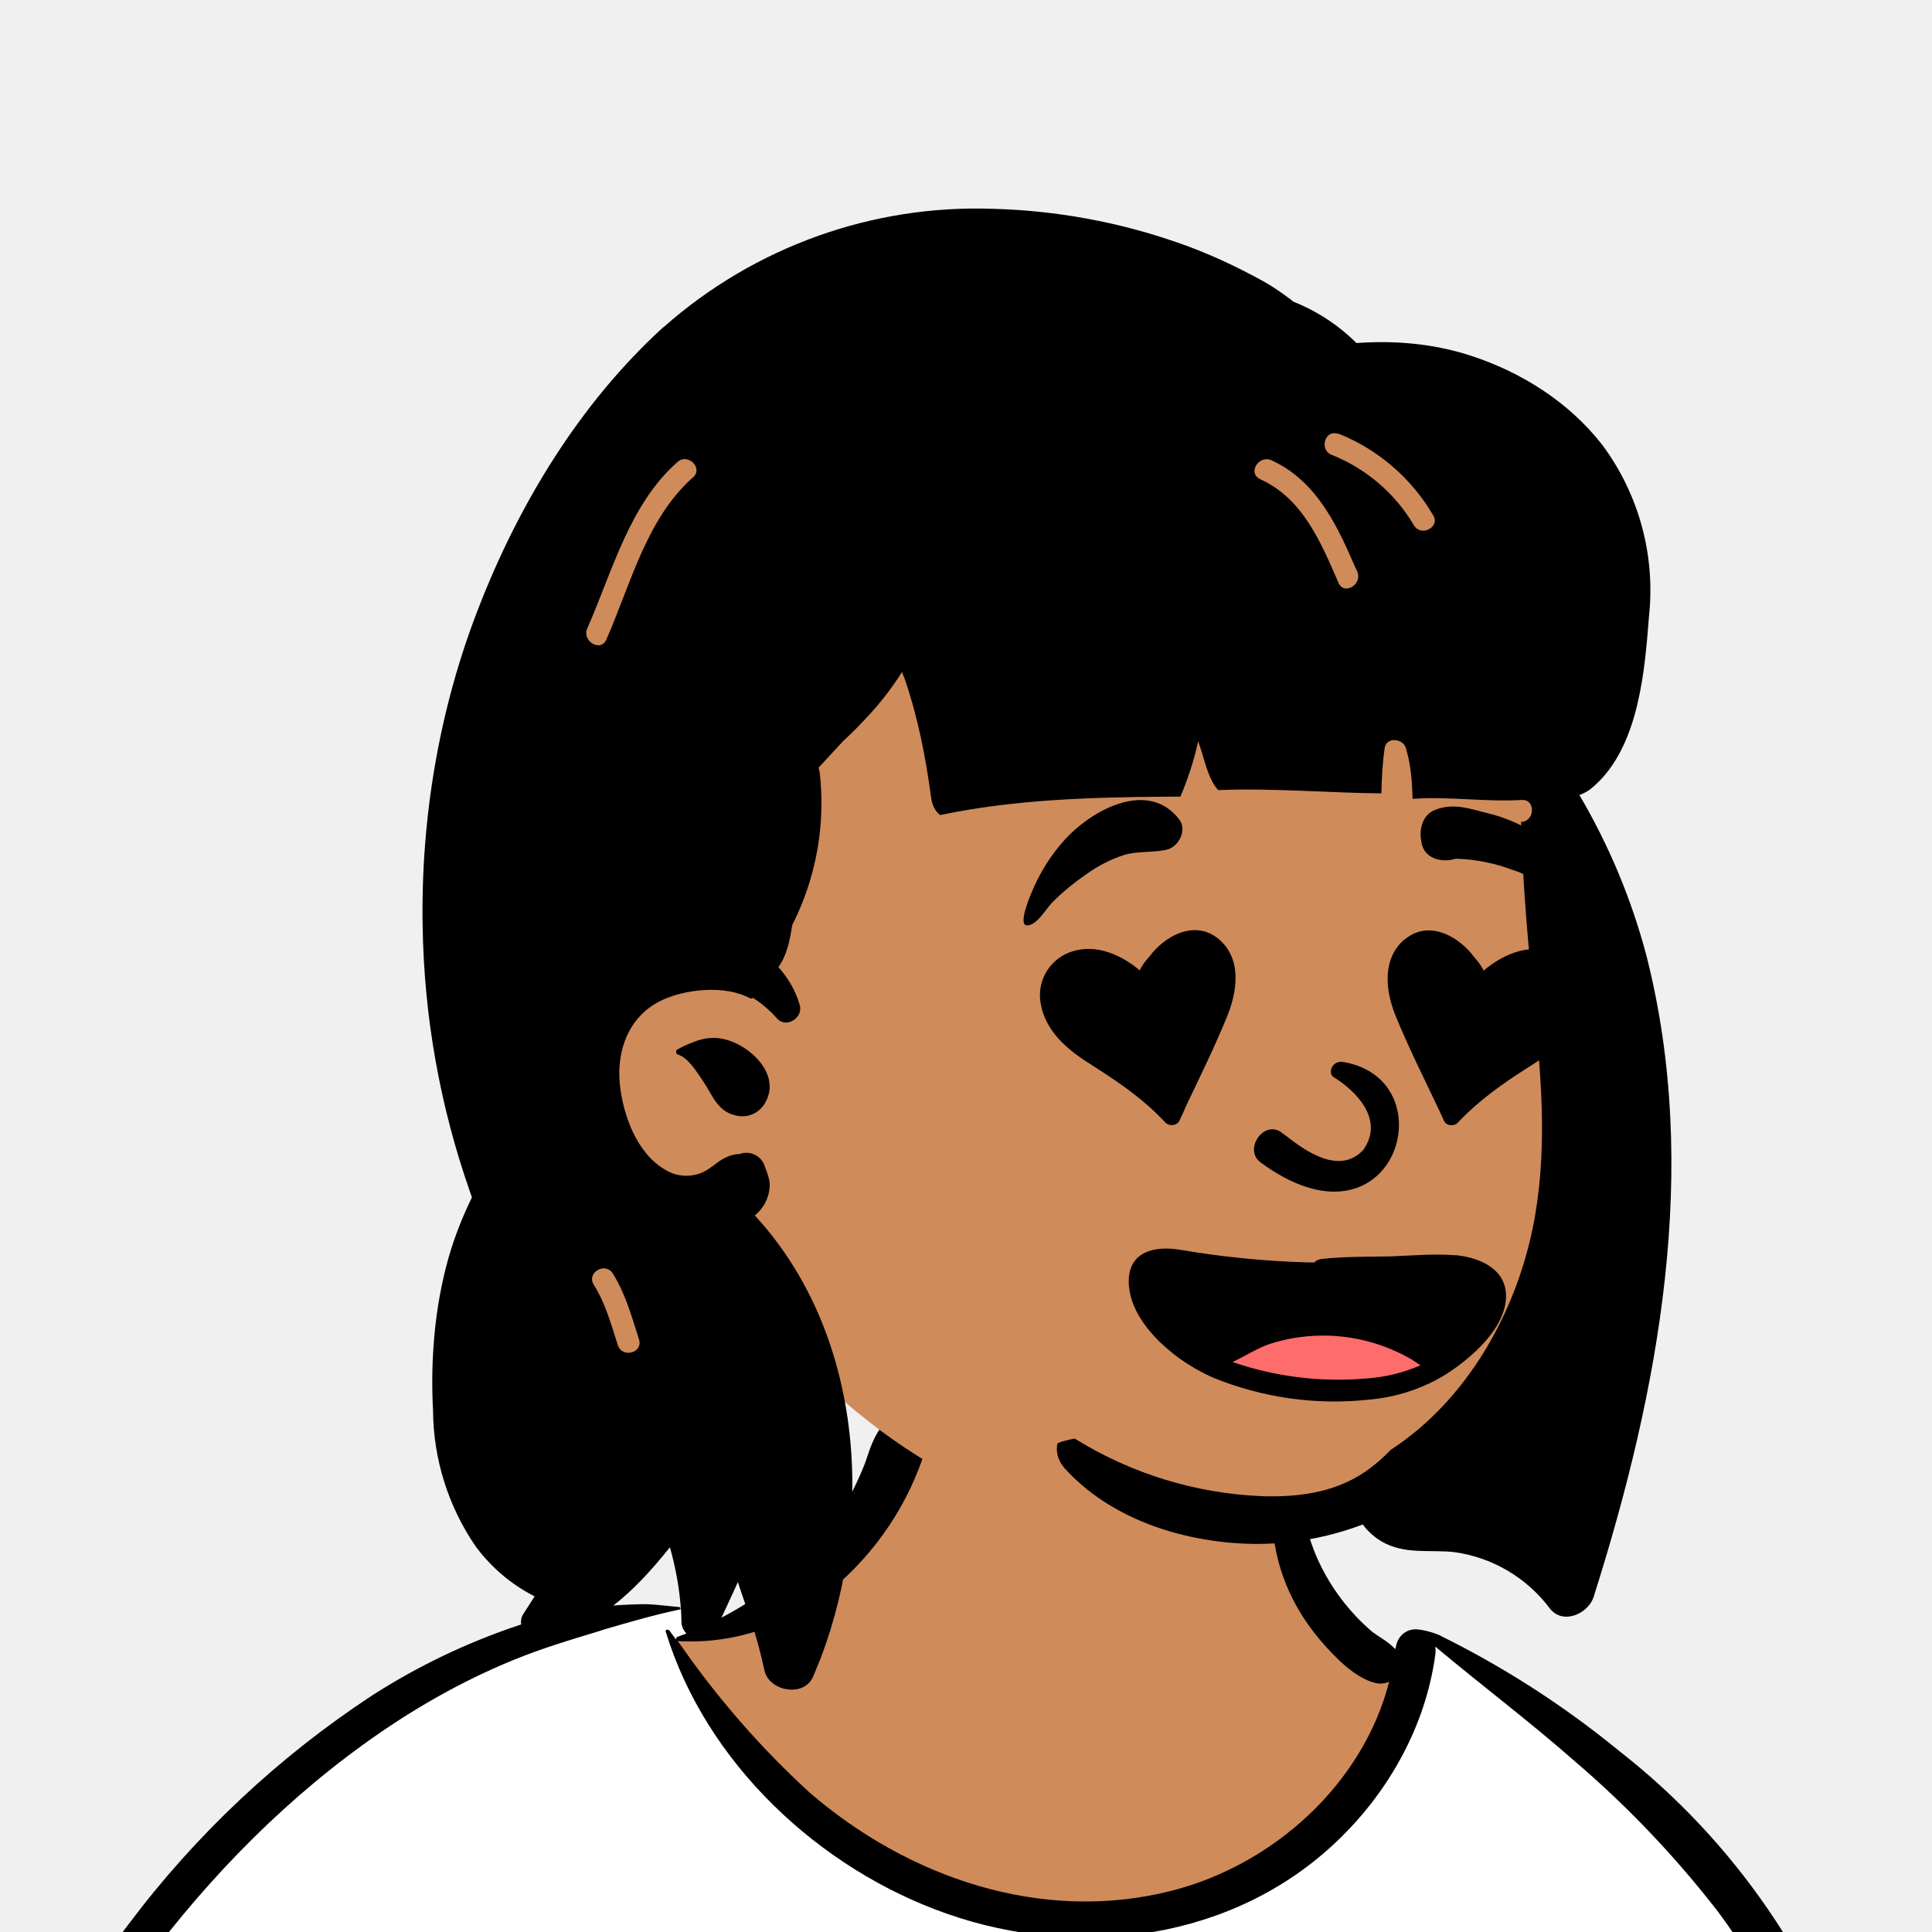
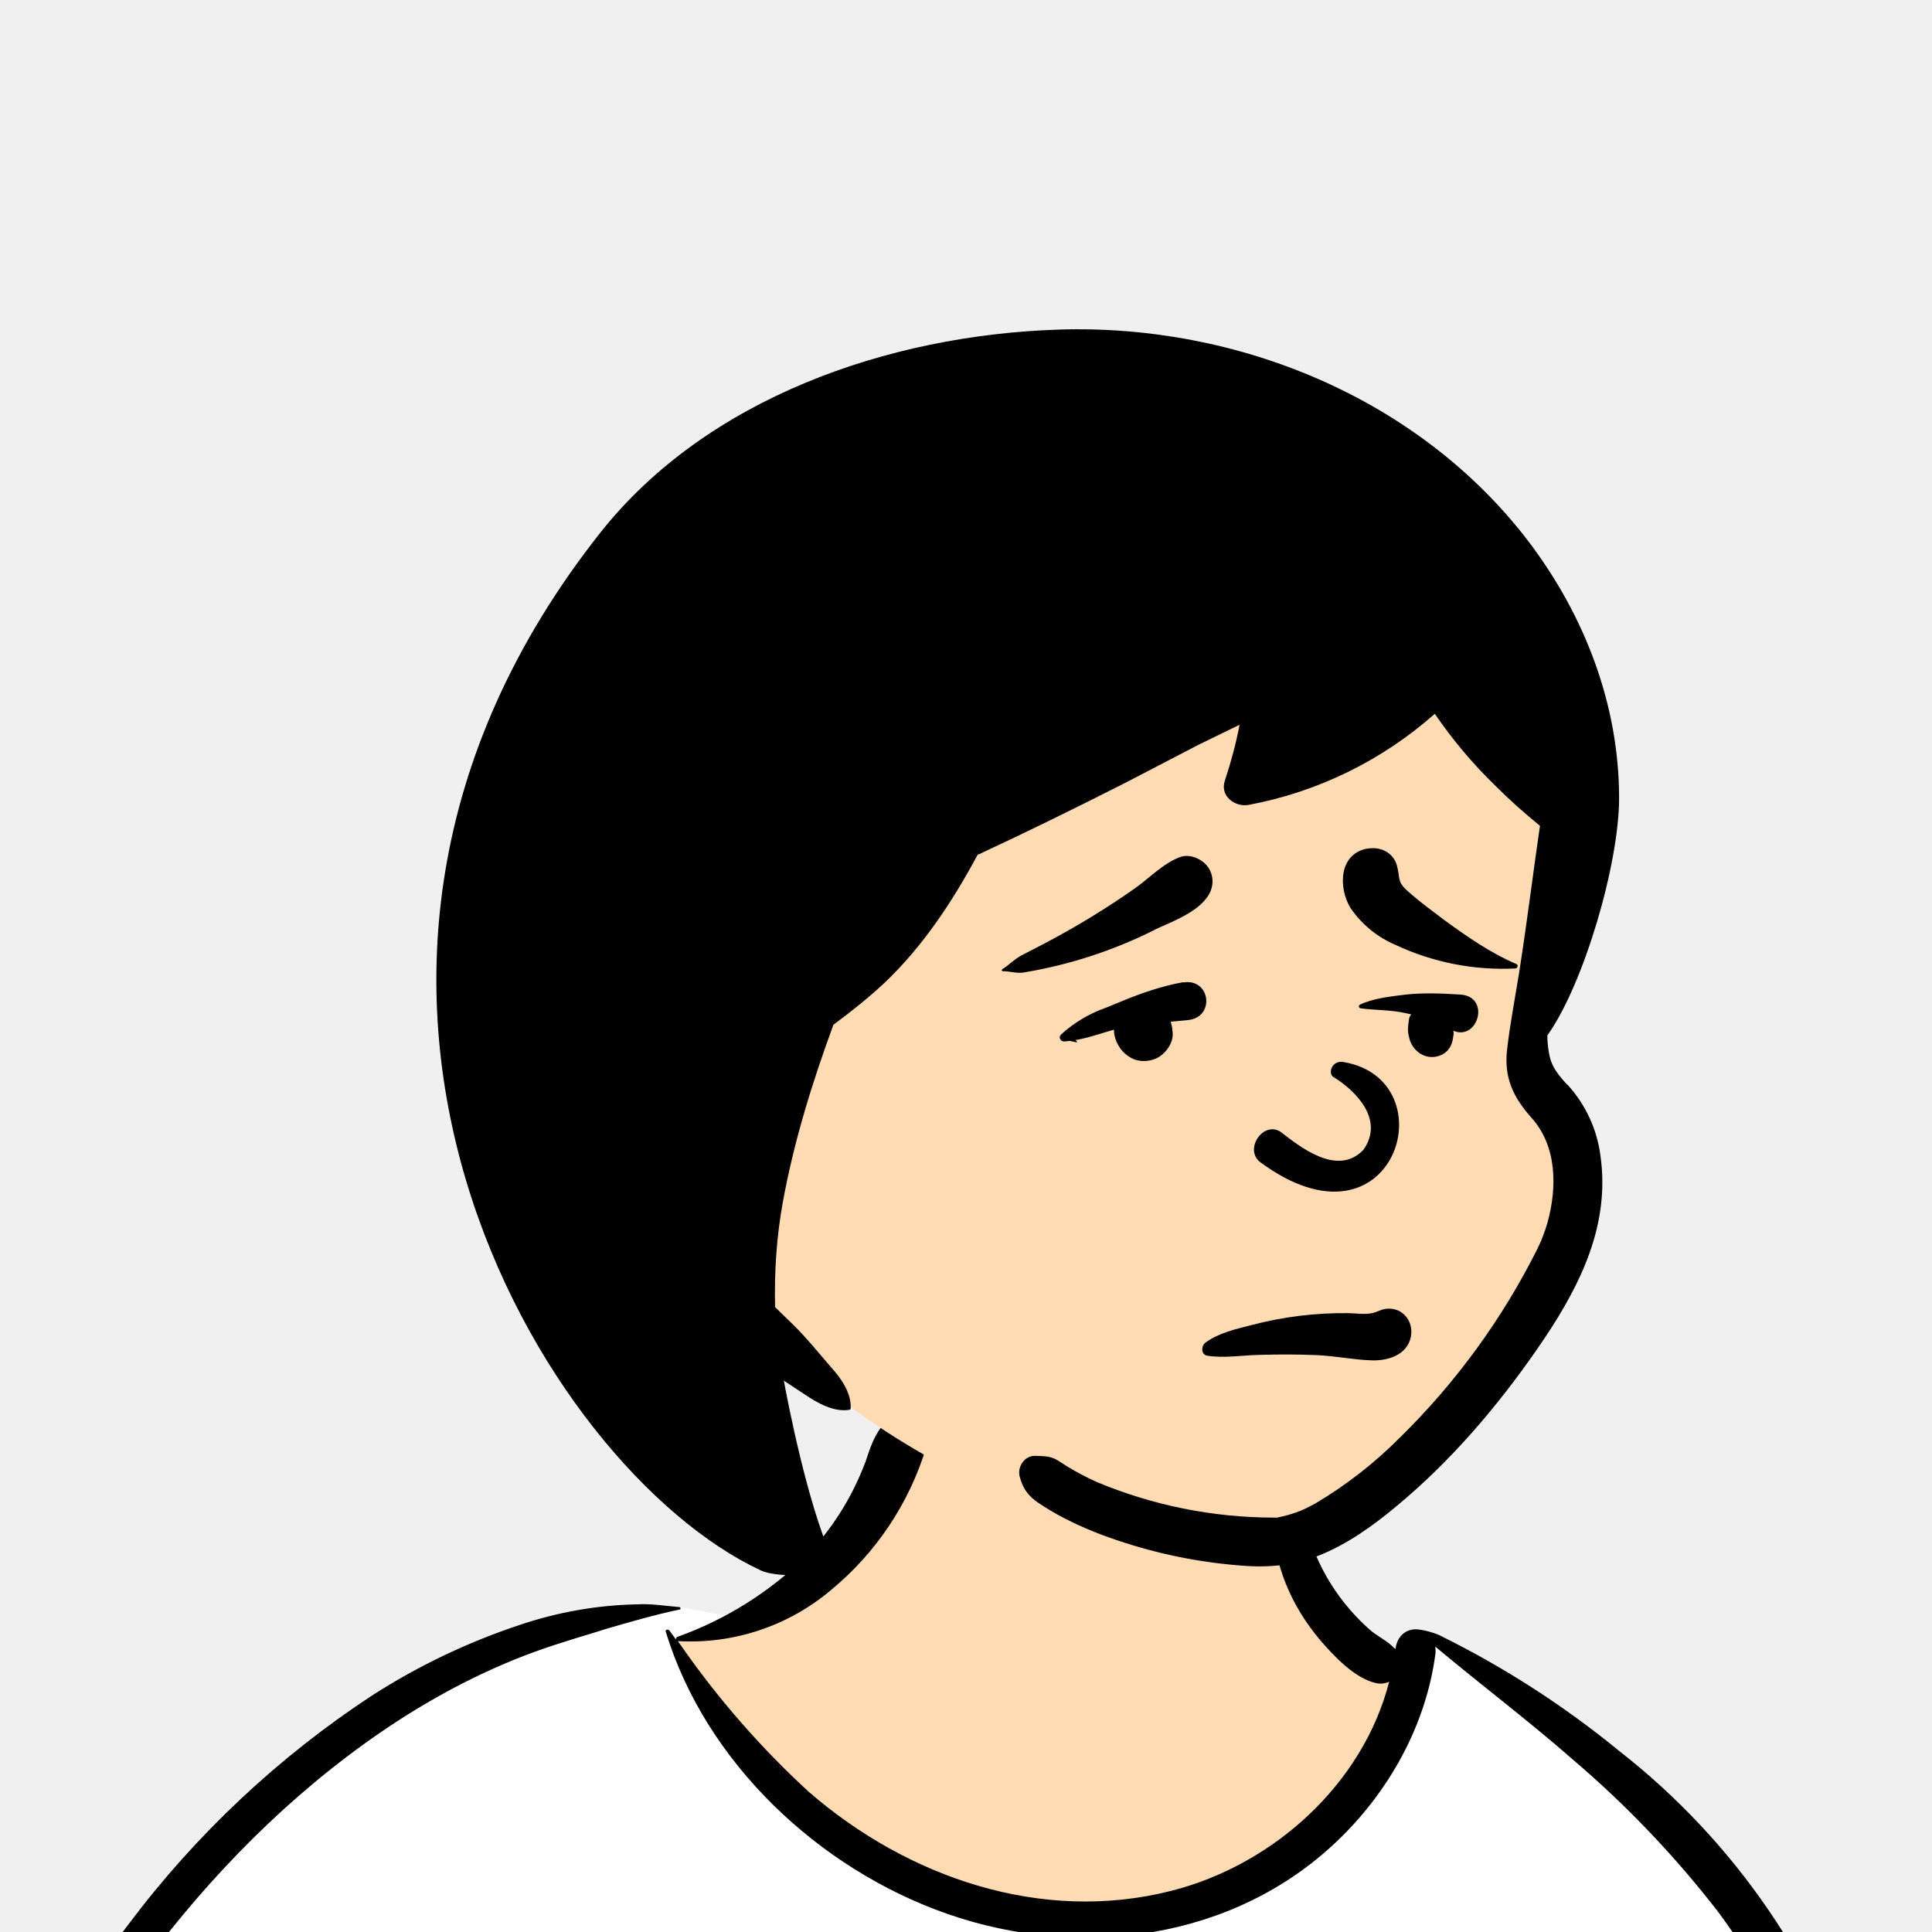
<svg xmlns="http://www.w3.org/2000/svg" viewBox="0 0 704 704" fill="none" shape-rendering="auto">
  <mask id="viewboxMask">
    <rect width="704" height="704" rx="0" ry="0" x="0" y="0" fill="#fff" />
  </mask>
  <g mask="url(#viewboxMask)">
    <g fill-rule="evenodd" clip-rule="evenodd">
-       <path d="M705.3 1074a2351.1 2351.1 0 0 1-15.6-101c-1-7.7-2.5-16.4 2.7-22 7.3-8 14-14.8 14.8-26.2.8-10.7-2.8-22.4-5-32.8a809.4 809.4 0 0 0-17.3-64.7c-6.6-21.7-13.9-43.2-21.3-64.6-6.9-20-13.5-40.3-22.5-59.5-17-36.5-46-63.5-81.6-81.6-9-4.5-27-20.5-36.3-24-8.5-3.4-8.5 6.3-16.9 2.6-6.7-2.9-13-6.7-16.7-13.2-4-7-14.3-16.9-15.9-25-3.3-17.4.3-32.2-12-45.3a90 90 0 0 0-41.1-23.8c-33.7-9.3-78.5-2.8-98.8 28.5-9.7 14.9-13 33-26.2 45.1-11.4 10.7-8.8 18-23.6 23.4-.9.3-23.6-4.5-24.4-4.2-16.2-3.5-31.7 6.2-46.5 11.8a325.4 325.4 0 0 0-63 32.3 399.2 399.2 0 0 0-102.3 98.5 482.5 482.5 0 0 0-76.4 161c-1.7 6.4-3.5 13-1.5 19.4 1.7 5.3 5.4 9.2 9.8 12.4 6 4.3 18 7 17.7 15.7-.1 6.6-2.4 13.5-3.5 20-1.3 7.7-2.3 15.5-3.4 23.2-4.8 35.4-8.6 71-10.3 106.6a920 920 0 0 0-.5 106c.1 2.3.8 4.5 2 6.2-1 .4-1.2 2.4.1 2.7l2.7.5a12 12 0 0 0 7 2.4l5.5.2c19.3 4 38.6 7.9 58.1 10.8 23.8 3.5 47.6 6.3 71.5 8.7 49.2 4.8 98 3.2 147.1.6a1877 1877 0 0 1 147.4-2c49.2 1.4 98.4 3.5 147.6 4.4 55 1 110-.5 164.8-5 7.5-.5 12.2-6.5 10.7-14-8.9-44.7-19-89.1-27-134Z" fill="#d08b5b" />
+       <path d="M705.3 1074a2351.1 2351.1 0 0 1-15.6-101c-1-7.7-2.5-16.4 2.7-22 7.3-8 14-14.8 14.8-26.2.8-10.7-2.8-22.4-5-32.8a809.4 809.4 0 0 0-17.3-64.7c-6.6-21.7-13.9-43.2-21.3-64.6-6.9-20-13.5-40.3-22.5-59.5-17-36.5-46-63.5-81.6-81.6-9-4.5-27-20.5-36.3-24-8.5-3.4-8.5 6.3-16.9 2.6-6.7-2.9-13-6.7-16.7-13.2-4-7-14.3-16.9-15.9-25-3.3-17.4.3-32.2-12-45.3a90 90 0 0 0-41.1-23.8c-33.7-9.3-78.5-2.8-98.8 28.5-9.7 14.9-13 33-26.2 45.1-11.4 10.7-8.8 18-23.6 23.4-.9.3-23.6-4.5-24.4-4.2-16.2-3.5-31.7 6.2-46.5 11.8a325.4 325.4 0 0 0-63 32.3 399.2 399.2 0 0 0-102.3 98.5 482.5 482.5 0 0 0-76.4 161c-1.7 6.4-3.5 13-1.5 19.4 1.7 5.3 5.4 9.2 9.8 12.4 6 4.3 18 7 17.7 15.7-.1 6.6-2.4 13.5-3.5 20-1.3 7.7-2.3 15.5-3.4 23.2-4.8 35.4-8.6 71-10.3 106.6a920 920 0 0 0-.5 106c.1 2.3.8 4.5 2 6.2-1 .4-1.2 2.4.1 2.7l2.7.5a12 12 0 0 0 7 2.4l5.5.2c19.3 4 38.6 7.9 58.1 10.8 23.8 3.5 47.6 6.3 71.5 8.7 49.2 4.8 98 3.2 147.1.6a1877 1877 0 0 1 147.4-2c49.2 1.4 98.4 3.5 147.6 4.4 55 1 110-.5 164.8-5 7.5-.5 12.2-6.5 10.7-14-8.9-44.7-19-89.1-27-134Z" fill="#ffdbb4" />
      <path d="m201 597.5 1.2-.4c14.5-5.7 29.6-14.8 45.4-11.4.5-.2 10.8 1.9 17.9 3.2l-6.7 7L247 598c40.7 67.1 88.8 100.7 144.3 100.7 55.5 0 97.7-33.6 126.4-100.7l4-1c.4 0 1 .2 1.5.4 9.3 3.6 27.4 19.6 36.3 24.1 35.6 18 64.5 45 81.6 81.6 8.7 18.6 15.2 38 21.8 57.5l.7 2c7.4 21.4 14.7 43 21.3 64.6 6.3 20.4 12 41 16.6 61.8l.7 2.9c2.2 10.4 5.8 22 5 32.8a29 29 0 0 1-3 10.7l-80.4 29 38.4 261.3c-35.1 1.5-70.3 2-105.5 1.3-49.2-.9-98.4-3-147.6-4.3-47.7-1.2-95.3-.7-143 1.7l-12 .6a946.3 946.3 0 0 1-139.5-1l-3.1-.3v-38.3l16.3-212.9-83-15.6-81.3-39.5a21.7 21.7 0 0 1-5.6-8.8c-1.9-6-.5-12 1-18l.5-1.3a492.8 492.8 0 0 1 76.4-161A399.3 399.3 0 0 1 138 629.7c19.8-13 40.9-23.9 63-32.3Z" fill="#ffffff" />
      <path d="M232.2 584.6c5.1-.3 10.3.6 15.4 1 .4.1.6.8 0 .9-9 1.9-18 4.5-26.9 7.1l-3.8 1.2c-10 3-19.8 6-29.6 10-19.4 7.9-37.8 18.5-54.8 30.8C67.2 682.8 20 754.3-9.9 828.3a526 526 0 0 0-24.3 77c-.4 1.6-2 5.4-1 7 .7 1.3 3.6 2.1 5 2.9l4.5 2.3 25.2 12.9 2.3 1.1c38 18.6 78.4 34.4 121 35.5l.4-3.7a342 342 0 0 1 9.9-60c.3-1 1.6-.6 1.7.3 3 23.1 2 46.4 1 69.7-1.8 41-4.3 82.2-6.5 123.3-1.2 20.6-2.6 41-3.9 61.7-1.3 20.5-1.7 41.6-4.7 62-.6 4.6-6 7-10 6.6-4.4-.5-7.9-4.5-8-9 0-11.9 1.5-24 2.4-35.8l2.5-33.8c3.1-41.1 6.8-82.2 10.2-123.3a4771 4771 0 0 1 3.8-43.7C76.4 979.8 34.2 963-6.1 943.5c-.6 13.2-2 26.5-3.4 39.6-3.8 36.8-7.1 73.6-9.6 110.5a2254.2 2254.2 0 0 0-4.2 92.7l-.2 7c0 4.4-.5 8.5-4.3 11.7-3.7 3.3-8.9 3.5-12.6 0-5-4.6-4.2-10.9-4-17.1a1675.6 1675.6 0 0 1 1.8-47.2 1321 1321 0 0 1 10.5-109.5l2-14c3.5-26 7.5-52.7 15.5-77.9-3.1-1.5-6.2-3-9.3-4.7-5.5-2.7-11.2-5.4-16.6-8.4-4.2-2.5-7.9-5.8-9-10.8-1.4-5.5.6-11.5 2-16.9v-.4a502 502 0 0 1 26.6-80 523.2 523.2 0 0 1 67.8-117 353.8 353.8 0 0 1 88.7-83.3 239 239 0 0 1 53.8-25.7 142.6 142.6 0 0 1 42.8-7.5Zm90.1-66c6-6.5 18.1.2 15.2 8.8a108.2 108.2 0 0 1-34.7 52A79.4 79.4 0 0 1 247 598l1.7 2.4a321.1 321.1 0 0 0 46.1 52.6c36 31.2 84.8 48 132 36 37.1-9.4 69.8-38.8 79.4-76.2-1.3.6-3 .9-4.8.5-7.7-1.7-15.3-9.8-20.3-15.6-5.3-6.3-9.5-13-12.6-20.7-5.6-14-7.4-32.1.3-45.7 1-1.7 3-.7 3.3 1l.3 2.5c1.5 12.7 3.3 25 9.3 36.6a76 76 0 0 0 18.2 23.1c2.6 2 5.8 3.6 8.1 6l.5.4c.6-5 4.1-7.3 7.6-7.2 3.3.2 7.3 1.6 8.8 2.3l.1.1a341 341 0 0 1 65.1 42 259 259 0 0 1 88.4 129c7.5 25.3 11.8 51.4 16.3 77.4l2.8 16c4.2 23.9 8.9 48.4 18.4 70.7 2.5 5.7.6 11.1-5.5 13.4A1493 1493 0 0 1 688 953c3.7 16 6 32.5 8.7 48.5 6 34.1 13.2 68 19.4 102 3.2 17.5 6.1 35 9.3 52.3l4.7 25.2 2.4 13.6.1.7c.5 2.4 1 4.9.4 7.3-.8 2.7-2.9 4.6-4.8 6.6-1.6 1.6-3.8 1.6-5.7.7l-.7-.3c-3.4-1.6-6-3.2-7.3-7-.7-2.5-1-5.2-1.5-7.7a3535.6 3535.6 0 0 1-7.8-43.6l-1.6-9.1c-5.2-31.4-10.2-62.9-12.8-94.5-1-14-2.3-28.1-3.5-42.2l-.9-10.5c-1.1-13.3-2.5-27-2.7-40.5l-4.5 1.6L657 964c-5.5 2-12.5 6-18.4 5.2-2.9-.3-5-1.2-6.8-2.9 2 28.8 4.8 57.4 8.5 86a1965.7 1965.7 0 0 0 22 135c.6 3.2 1.4 6.4 1.9 9.6.5 3.7-.5 5.9-2.5 9-1.7 2.4-5 3.7-7.8 2-3.6-2.3-5.5-4.3-6.5-8.4-1-3.7-1.6-7.6-2.3-11.4a1654.2 1654.2 0 0 1-11.4-65.2c-7.8-52-12.7-104.4-15.2-156.8a1388 1388 0 0 1-1.4-77.8c0-13.3.5-26.6 1.4-39.9 1-13.4 3-26.5 4.8-39.8 0-.5.7-.5.7 0 .8 14.9 2.1 29.8 2.8 44.7.6 14.3.9 28.5 1.4 42.8.6 18.7 1.5 37.5 2.7 56.2a9.6 9.6 0 0 1 8.5-3.1c4.7-1 9.7-3.4 14.1-5l16.8-5.5 26.4-8.7a679 679 0 0 1-18-80.8l-2-12.3c-4-24.2-8.5-48.5-15.8-72a229.8 229.8 0 0 0-34.8-68.2 370.2 370.2 0 0 0-52.7-55.3C557 627 539.7 614 523 600c.1.9.2 2 0 3-3.5 25.9-17 50-35.8 67.9-37.7 36-93.6 43.4-142 26.5-46.7-16.3-88-55-102.6-102.8-.3-.8.8-1 1.3-.5l2.4 3.3c0-.4.2-.9.7-1a129 129 0 0 0 46.6-29.2 100.2 100.2 0 0 0 21.3-33.3l.4-1c1.7-5 3.2-10.2 7-14.2Z" fill="#000" />
    </g>
    <g transform="matrix(.99789 0 0 1 156 62)">
      <g fill-rule="evenodd" clip-rule="evenodd">
-         <path d="M256.6 39c56.8 0 127.9 64.7 148.7 92.3 17.5 23.2 15 142.6 15 213.4 0 14.8-6.7 42.8-9.1 57-9 52-47.7 95.4-124.5 95.4-62.6 0-110.7-19.8-157.2-70.4-10.6-11.6-62.5 29.8-73 14.9-27.8 0-51-258.8 3.4-336.4C114.3 27.6 199.8 39 256.6 39Z" fill="#d08b5b" />
-         <path d="M86 57.2a172.4 172.4 0 0 1 120.5-43.1 223 223 0 0 1 67.2 12.3C284.5 30.1 295 35 305 40.5c3.6 2 7 4.4 10.2 6.8l.7.6A69 69 0 0 1 339 63c14-1 28 .2 41.4 4.5 18.7 6 36 16.9 48.2 32.4a88.6 88.6 0 0 1 17.2 62.8l-.3 3.8c-1.6 20-4.6 45.8-21 59-1.3 1-2.7 1.7-4.1 2.2a232.2 232.2 0 0 1 24.5 58.6c19.8 77.7 4.5 158.7-19.3 233.6-2 6.2-11.3 10.3-16 4.2a52.6 52.6 0 0 0-34.7-20.5c-8.6-1-17 .8-25.2-3.1a23 23 0 0 1-8.4-7 108.9 108.9 0 0 1-42.9 7c-24-1-49.5-9.3-66-27.5-2.6-3-3.2-6.2-2.6-9.1 2-.8 4.2-1.3 6.3-1.7a140.7 140.7 0 0 0 68.6 21c14.3.4 28.2-1.6 39.8-10.6 2.5-1.9 4.8-4 7-6.3 24.1-15.6 41.2-42 49.3-70.4 7.6-26.4 6.7-54 4-81l-1.3-14.3c-2-21-3.9-42-4.4-63.1h.2c5-.4 5.1-8.4 0-8-13.4.8-26.6-1.4-39.8-.4-.2-6.3-.6-12.5-2.5-18.6-1-3.4-7-4.1-7.7 0-.8 5.6-1.1 11-1.2 16.6-19.9-.2-39.8-2-59.6-1.2-3.7-4-4.9-10.9-6.6-15.7l-.7-2.1c-1.5 6.9-3.7 13.6-6.5 20.2h-4.9c-27.6.2-55.8 1-82.8 6.7-2-1.4-3-4-3.3-6.2-2-14.9-4.8-29.3-9.7-43.5l-.8-2-.1-.5a108 108 0 0 1-12.8 16.5c-2.8 3-5.7 6-8.7 8.7l-9 9.7.4 1.8A98 98 0 0 1 133 275l-.2 1c-.8 5.2-2 10.5-4.9 14.4 3.6 4 6.3 8.6 7.8 13.8 1.4 4.7-5 8.7-8.3 4.9-2.7-3-5.6-5.5-8.8-7.5-.3.2-.6.4-1 .2-9-5-24.3-3.5-33.3 1.2-11.1 5.8-15.5 17.8-14.3 30 1.2 11.6 6.3 25.1 16.2 31a14.6 14.6 0 0 0 17-.6l.9-.6c3.1-2.5 6-4.2 9.7-4.3a7 7 0 0 1 9.1 4.4l.1.3c.7 2 2 4.6 1.7 7.7a14.7 14.7 0 0 1-5.4 10c39.1 42.3 44.2 108.3 24.1 161.2l-2.8 6.8c-3.3 7.8-16.2 5.4-17.8-2.3a160.3 160.3 0 0 0-5.4-19.4l-.5-1.5-3.5-10.3-.1-.4-.2-.5-2 4.4-6.2 13.4c-2.9 6.3-12 2.9-12.4-3.1v-.3l-.1-3.3c-.5-8.1-1.9-16-4.1-23.8l-.8 1c-12 14.8-26.2 28.8-45.6 32.2-4.8.9-10.3-4.2-7-9.1l4-6.2a61.2 61.2 0 0 1-21.6-18.3 88.4 88.4 0 0 1-15.5-49.3c-1-18.5.6-37.9 5.6-55.6 2.2-7.7 5.1-15 8.6-22.2l-.7-2A305.8 305.8 0 0 1-2 275.5C-2.7 236 4.1 196 18.5 159.3c14.8-38 37-74.4 67.3-102ZM67.4 402c-2.7-4.2-9.5-.4-7 4 4.4 6.9 6.4 14.6 8.9 22.2 1.6 4.8 9.3 2.8 7.7-2.2l-.5-1.6c-2.5-7.7-4.7-15.5-9.1-22.4Zm23.7-81.6 1.8-1c5.7-2.6 10.6-4.5 17.4-2.1 9 3.2 18.6 13.3 12.5 23a9.5 9.5 0 0 1-10.3 4.2c-6.9-1.4-8.7-7.6-12.2-12.7l-.6-.9c-2.1-3-4.8-7.4-8.4-8.6-.8-.2-1.1-1.5-.2-2Zm5-207.9.6-.5c3.9-3.4-1.8-9-5.6-5.7-17.7 15.6-23.8 40-33 60.7-2 4.7 5 8.8 7 4 8.7-19.7 14.5-43.5 31-58.5Zm211.8-6.8c-4.6-2-8.7 4.6-4.2 6.8l.1.1c15.6 7 22.2 23 28.6 37.7 2 4.8 8.9.7 6.9-4l-1.2-2.6c-6.6-15.3-14.3-30.8-30.2-38Zm24.4-9.6c-5-1.7-7 6-2.2 7.7a61.2 61.2 0 0 1 30 25.8c2.8 4.2 9.7.2 6.8-4A70.2 70.2 0 0 0 332.4 96Z" fill="#000" />
+         <path d="M195.4 82.7c151.6-7.5 162.2 36.6 183 64.7 10.3 13.9 37 34.5 41.4 82.2 3 33-16.5 71.2-16.5 100.8 0 15 18.5 47.5 9.9 69.5-19.2 49-59.7 103.3-111.4 103.3-51.6 0-147-28.5-204-110.2C79 366.2 43.7 90 195.3 82.7Z" fill="#ffdbb4" />
+         <path d="M416 333.3c-3.3-3.6-5.9-6.6-6.7-11.6-.4-2.1-.6-4.3-.6-6.4 13.3-18.6 26.2-62.5 26.2-86.5 0-33.9-12.5-66.4-33-93.4C361.9 83 295.4 56 230.3 58.1c-62.3 2-128.6 25-167.5 74.1-129 163-20.8 341 58.6 378 6.9 3.3 29.2 2.2 26-4.7-8.9-19.8-16-56.2-17.5-64.4l7.6 5c4.6 3.1 10.7 6.6 16.4 5.6.3 0 .4-.3.4-.6.3-5.4-3.5-10.9-7-14.7-4.6-5.3-9-10.8-14.1-15.8l-6.5-6.3c-.3-12.7.5-25.4 2.8-38.1 4-22 10.7-43.6 18.5-64.8 6.5-4.8 12.8-9.8 18.7-15.3 14-13.3 24.8-29.6 34-46.7l.4-.1c17.9-8.3 35.6-17 53.2-25.9l27-14 15-7.3c-1.3 7-3.2 13.8-5.4 20.5-1.8 5.5 3.8 9.6 8.7 8.7a142 142 0 0 0 68-33.2 170 170 0 0 0 21.9 26c5.3 5.3 10.8 10.2 16.5 14.8-2.6 17.9-4.8 35.7-7.6 53.5-1.5 9.3-3.3 18.6-4.4 28-1.2 10.2 2.2 17.4 8.9 24.9 9.4 10.4 9.4 25.5 5.8 38.4a59 59 0 0 1-1.6 4.7l-.6 1.5v.1l-1.4 3a258.2 258.2 0 0 1-50 68.6 155.6 155.6 0 0 1-31.2 24.3l-3.3 1.7-2 .9a48.4 48.4 0 0 1-8.6 2.5h-1.3a168.3 168.3 0 0 1-64.6-13 98 98 0 0 1-10.5-5.5c-1.5-.9-3-2-4.5-2.8-2.4-1.2-4.7-1.1-7.3-1.2-4-.2-6.7 4-5.8 7.5 1.2 4.4 3 7 6.8 9.6 3 2 6.3 4 9.5 5.6 7.1 3.7 14.6 6.6 22.2 9 14.3 4.6 29.2 7.4 44.1 8.4 10.9.7 20.3-.7 30.2-5.3 10.4-4.8 19.7-12 28.4-19.5 19.4-16.7 36.2-37 50.5-58.2 13.4-20 23.9-41.6 20.4-66.4a47.3 47.3 0 0 0-12-25.9" fill="#000" />
      </g>
    </g>
    <g transform="translate(315 248)">
-       <g fill-rule="evenodd" clip-rule="evenodd">
-         <path d="M127.8 246.7s14.2 11 40.6 11c26.4 0 41.7-9.9 41.7-9.9s-23.1-14-41.7-15.2c-18.6-1.1-40.6 14-40.6 14Z" fill="#FF6C6C" />
-         <path d="M96.3 218.9c0-11 9.6-13 18.7-11.5a332 332 0 0 0 46.3 4.6h2.7c.5-.6 1.2-1 2.2-1.2 8.6-1 17.4-.8 26-1 7.6-.3 15.4-1 23-.4h.6c9.2 1 19 5.6 17.9 16.5-1 10-10.7 19-18.3 24.5a60 60 0 0 1-7 4.4A64 64 0 0 1 184 262a117 117 0 0 1-57.2-8.1c-5.7-2.6-11-5.8-15.7-9.8-7.3-6-14.9-15.3-14.8-25.3Zm73 19.8a64 64 0 0 0-21.6 3c-4.7 1.6-9 4.5-13.6 6.6a118 118 0 0 0 48.8 6 59 59 0 0 0 19.7-4.8l-3-2a64.3 64.3 0 0 0-30.3-8.8Zm1.5-94.3c-2-1.5-.4-6.2 3.8-5.4 38.4 6.6 18.5 72.7-30.5 36.4-5.8-4.7 1.2-15 7.5-11l2.3 1.7c7.2 5.6 19.2 14 27.8 5 8.2-11.4-3.3-22.1-10.9-26.7Zm26-50c8.2-7 18.4-2 24.4 5.1l1 1.3c1.3 1.4 2.6 3.1 3.4 4.9 6.7-5.7 15.7-9.7 24.3-7a16.7 16.7 0 0 1 11.8 19c-1.7 9.8-9 16.4-17 21.4l-2.3 1.5c-9.5 6-18.4 12.2-26.3 20.6-1.3 1.3-4 1.1-4.9-.7l-.6-1.4-.7-1.5c-5.6-11.9-11.6-23.7-16.5-35.8-3.6-9-4.8-20.5 3.4-27.5ZM105 99.1c6-7 16.1-11.6 24.1-4.9 8.5 7.2 6.8 19 3 28.3-4.5 11-9.8 21.8-15 32.7l-1 2.3-1.4 3c-.9 1.7-3.6 2-5 .6-7.5-8.1-16.1-14.1-25.3-20l-2.8-1.8c-8-5.1-15.7-11.7-17.4-21.7a16.7 16.7 0 0 1 11.8-19c8.6-2.6 17.6 1.3 24.3 7 .8-1.8 2.2-3.6 3.5-5l1.2-1.5Zm9.7-48.5c3 3.8-.2 10-4.5 11-5.2 1.2-10.6.4-15.8 2a49.5 49.5 0 0 0-13.3 6.8c-4.7 3.2-9 6.7-12.9 10.7-2.3 2.4-5.3 8-8.9 8.1-3.6.1 1.2-11 1.6-12 2.9-7 6.8-13.3 11.8-18.9 9.8-11 30.6-22.6 42-7.7Zm109.5-3 2.4.6a58 58 0 0 1 17.7 7.4l.4.3.7.5c6.5 4.8 15.7 14.5 11 23-.2.6-1 .6-1.5.4-6.1-2.7-10.7-8-17.2-10.3l-1.2-.4a64.3 64.3 0 0 0-21-4.2c-4.8 1.5-11.2.3-12.5-5.6v-.3l-.1-.6c-.8-4 .3-9 4.4-11 5.7-2.6 11.2-1.4 16.9.2Z" fill="#000" />
-       </g>
+       <path fill-rule="evenodd" clip-rule="evenodd" d="M189 229.1c6.4-1.5 11.3 3.9 10.1 10-1.3 6.6-8.3 8.8-14.2 8.6-6.7-.2-13.3-1.6-20-1.9-7-.3-13.8-.3-20.7-.1-6.4.1-13 1.3-19.3.3-2.4-.4-2.2-3.7-.6-4.8 4.8-3.5 11-4.9 16.5-6.3a131.8 131.8 0 0 1 35.4-4.4c2.7 0 6 .6 8.7 0 1.3-.2 2.7-1 4.2-1.4Zm-18.2-84.7c7.6 4.6 19 15.3 11 26.6-9.6 10-23.4-1.4-30.2-6.6-6.3-4-13.3 6.3-7.5 11 49 36.3 69-29.8 30.5-36.4-4.2-.8-5.8 4-3.8 5.4ZM116.1 110c10-1.7 11.8 12.7 1.8 13.7l-6.3.6.5 2 .2 2c.3 3.5-2.2 7.2-5.1 8.9-3 1.8-7.5 2-10.5 0a11 11 0 0 1-4-4 11.5 11.5 0 0 1-1.8-6c-4.6 1.3-9.3 3-14 3.8l.5.5c.1.2 0 .4-.2.3l-2.3-.5-2.2.2c-1.2 0-2.2-1.5-1-2.6a47.7 47.7 0 0 1 16.3-9.7l5.6-2.3c7.2-3 14.8-5.6 22.5-7Zm81.2 4.4c6.6-.7 13.2-.4 19.8 0 11.2.7 6.5 17-2.5 13.2.1.6.2 1.2 0 1.7-.3 2.9-1.2 5.3-3.8 6.8a8 8 0 0 1-8 0 9.3 9.3 0 0 1-4.4-6.4c-.6-2.2-.3-4 0-6.1 0-.7.4-1.4.8-2l-1.9-.4c-5.6-1.3-11-1-16.6-1.8-.6-.1-.7-1-.2-1.3 5-2.4 11.4-3 16.8-3.7ZM115 64.3c3.9-1.4 8.7 1 10.6 4.3 2.2 3.8 1.3 8.2-1.5 11.3-4.1 5-12.1 8-18 10.7l-.5.3a167.4 167.4 0 0 1-47.8 15.5c-2.7.3-4.8-.5-7.4-.5-.4 0-.5-.5-.2-.7 2.4-1.5 4.2-3.5 6.9-5l8.3-4.3a299.3 299.3 0 0 0 33.3-20.3c5.3-3.8 10.2-9 16.3-11.3Zm68-3c4.8-1 9.6 1.2 11 6 1.3 4.7 0 5.7 3.5 9 3 2.7 6 5.1 9.1 7.4l4.6 3.5c8.4 6.1 16.8 12 26.4 16.1.8.4.3 1.6-.4 1.6a92 92 0 0 1-43.7-8.6A37.6 37.6 0 0 1 177 82.7c-4.3-7.3-4.2-19.5 6.2-21.5Z" fill="#000" />
    </g>
    <g transform="translate(279 400)" />
    <g transform="translate(179 343)" />
    <g transform="translate(203 303)" />
  </g>
</svg>
